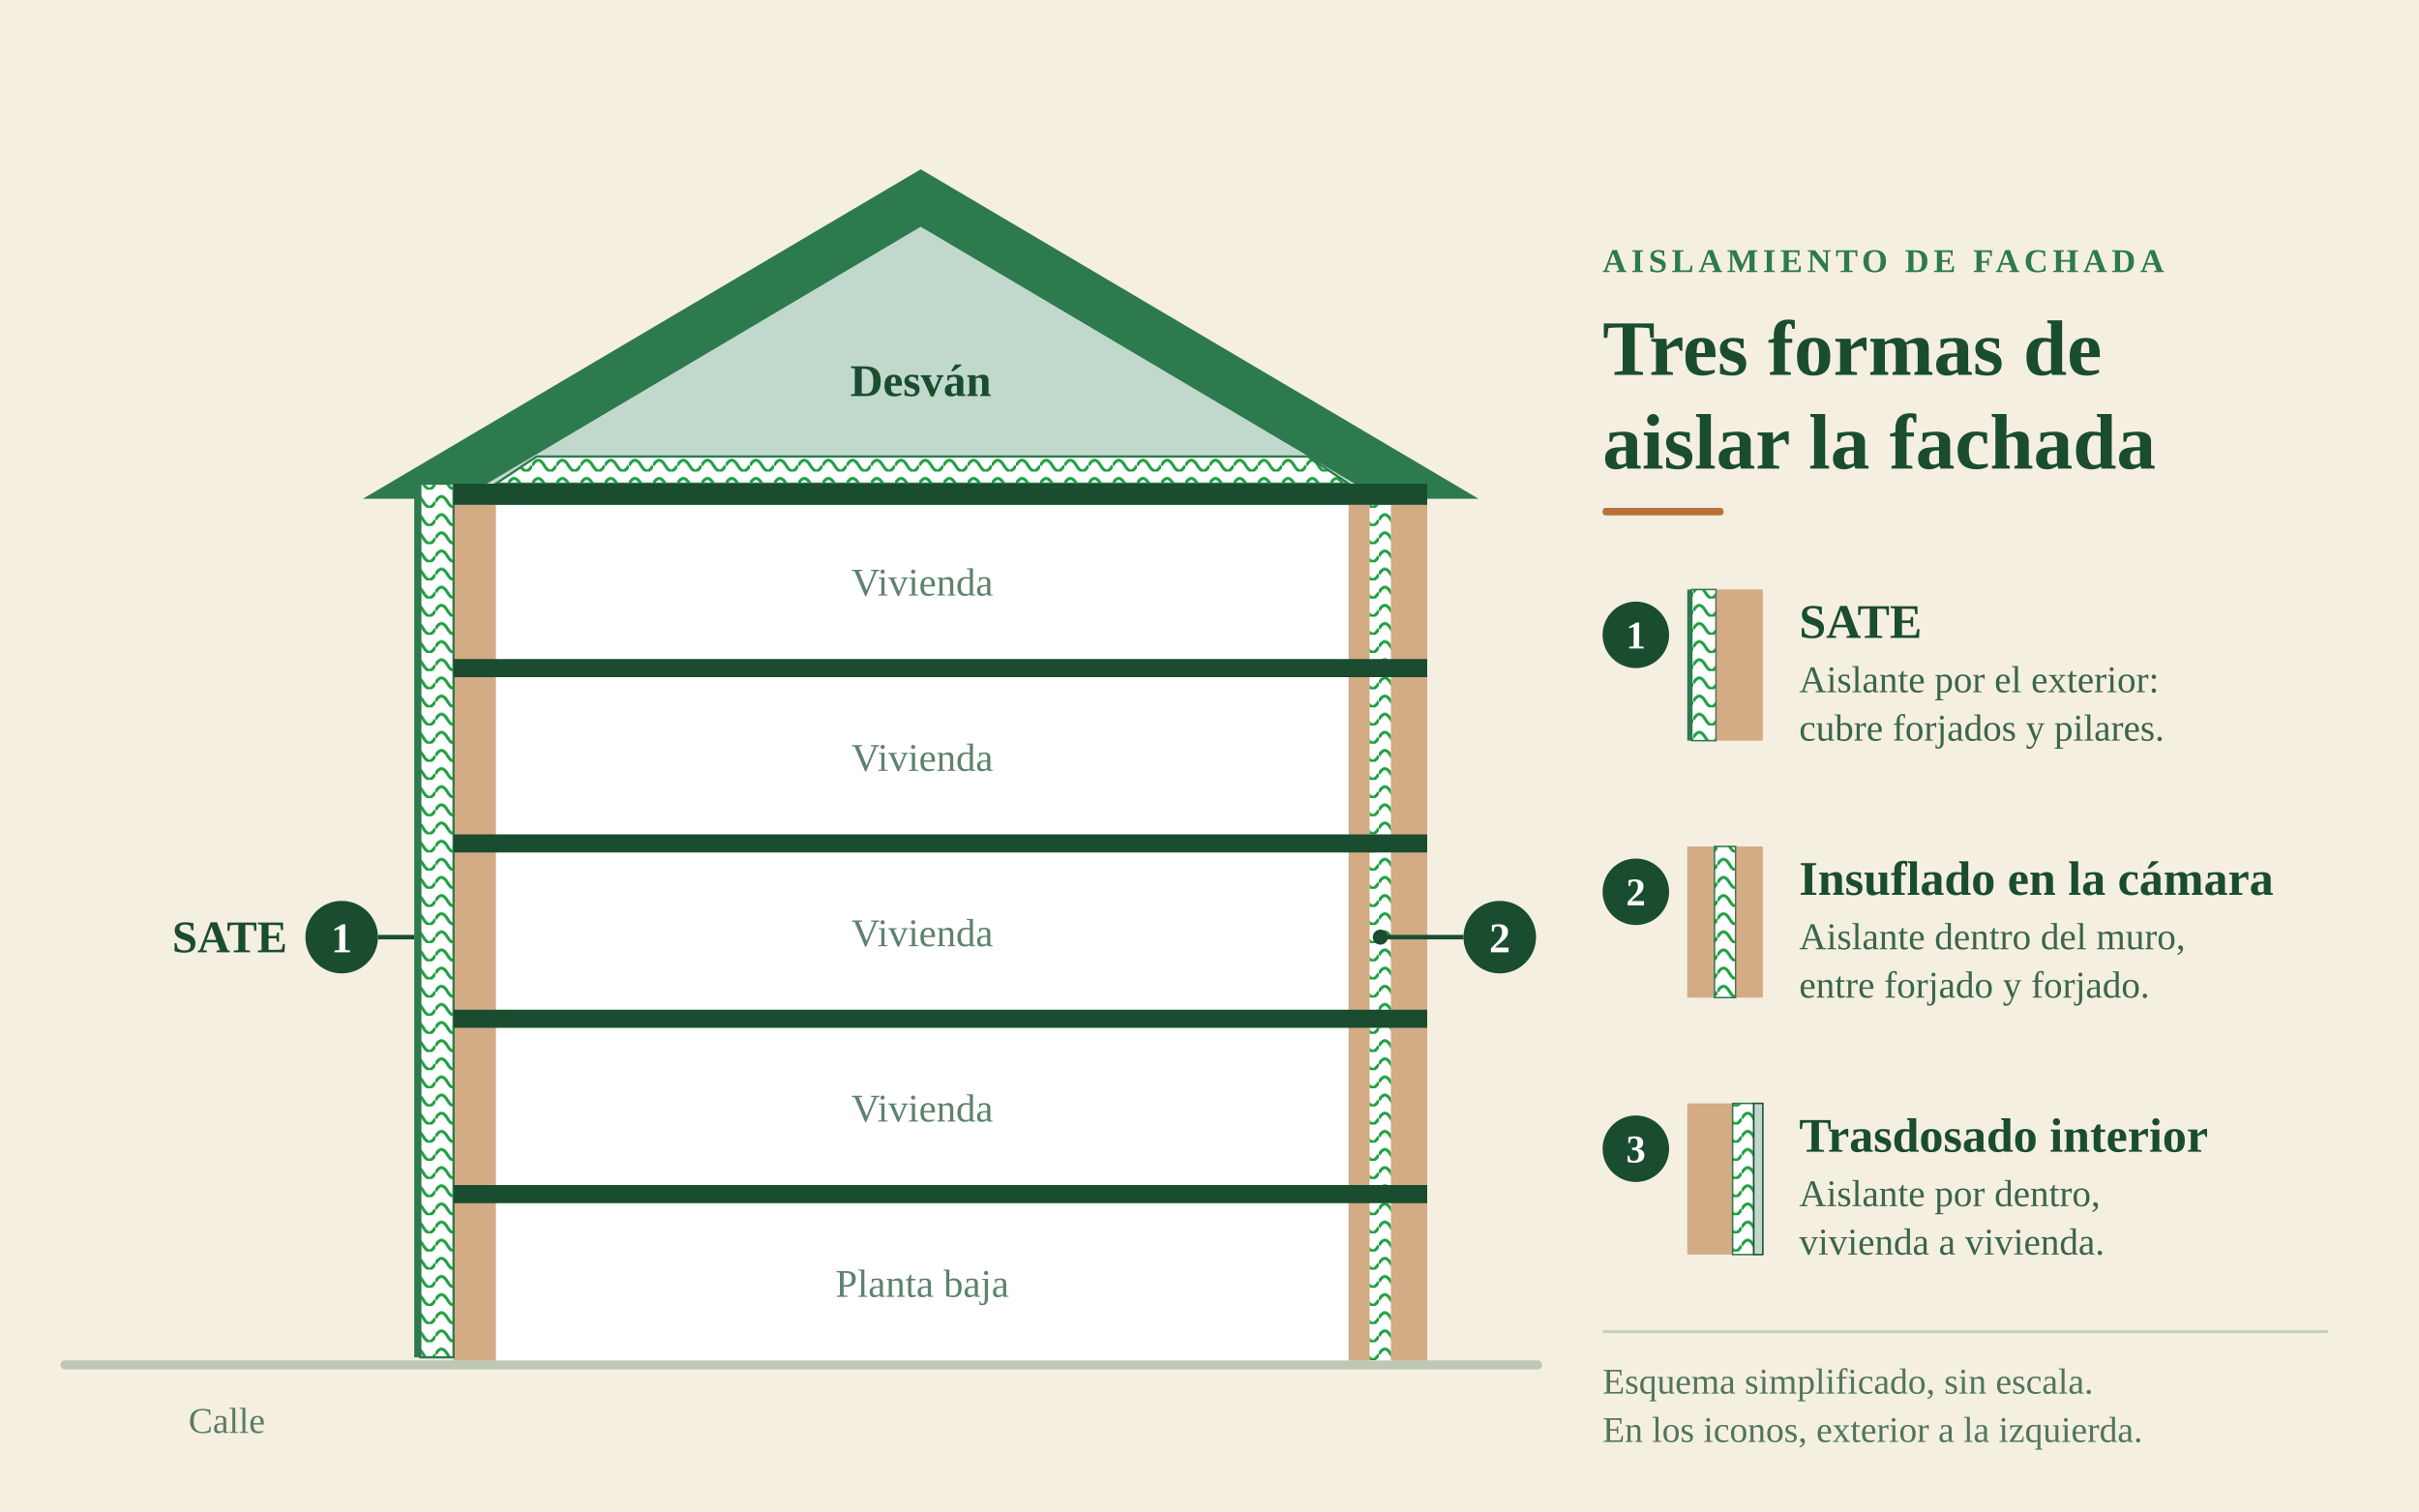
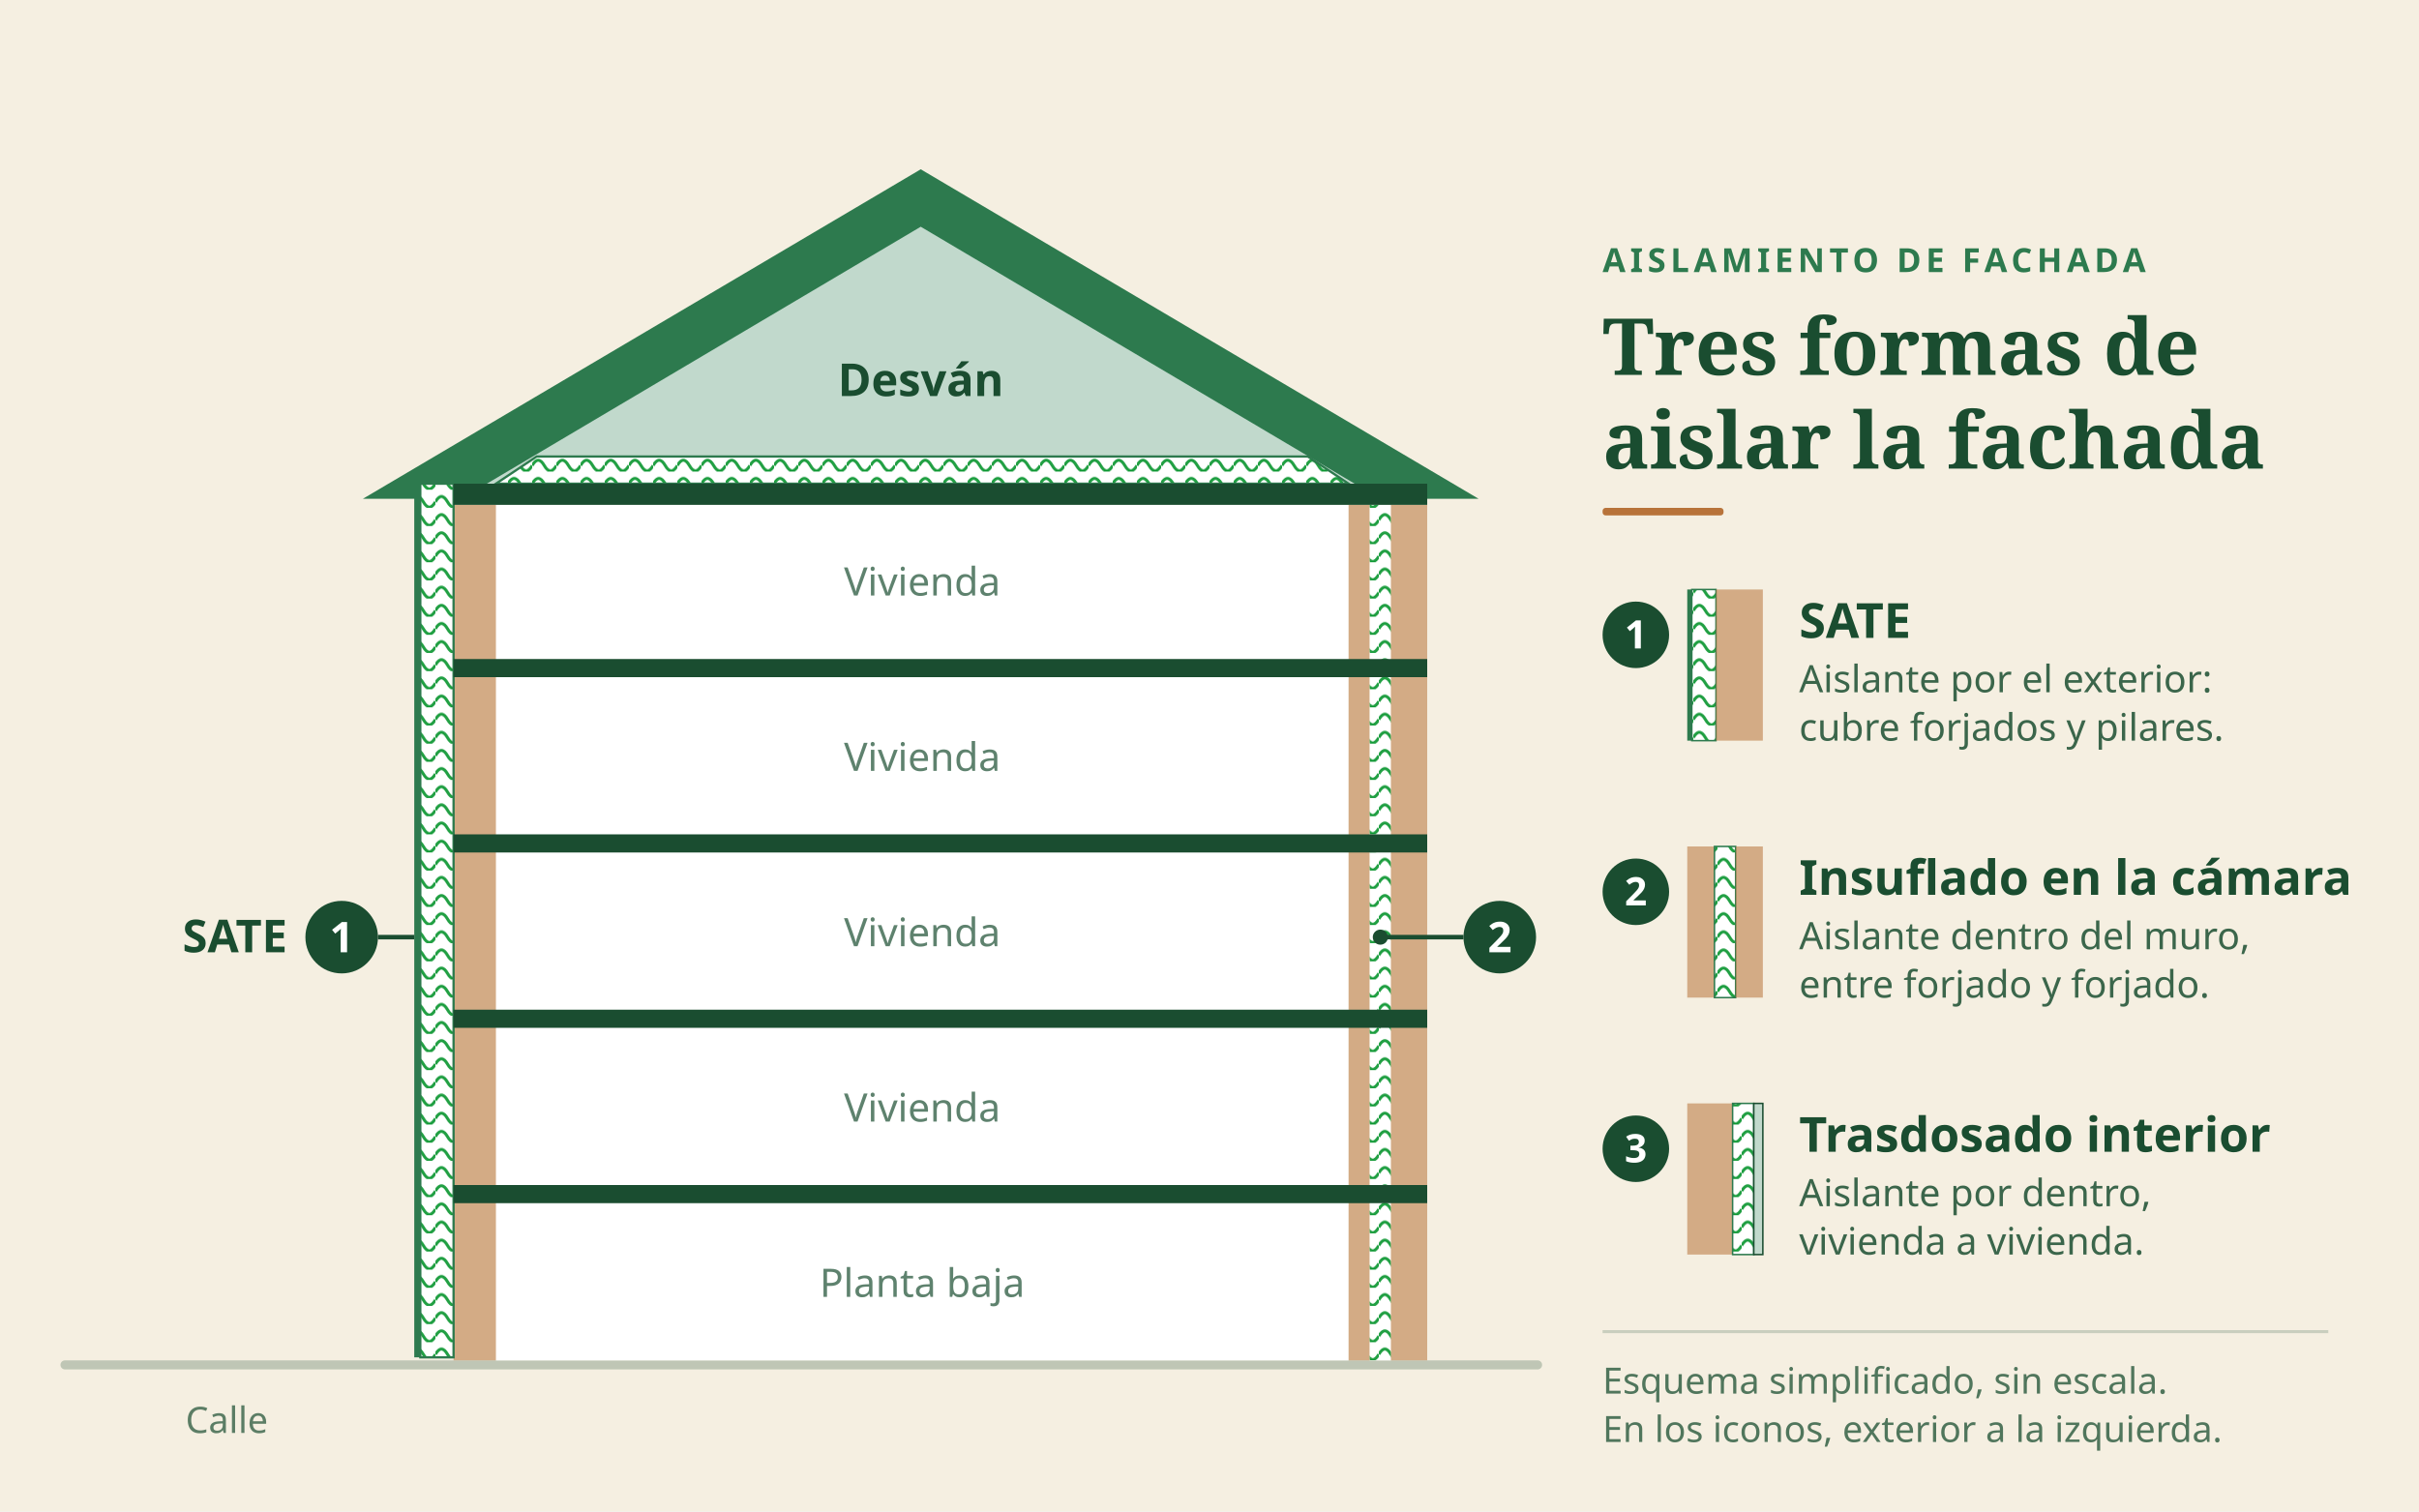
- <svg xmlns="http://www.w3.org/2000/svg" viewBox="0 0 1600 1000" width="1600" height="1000" font-family="Source Sans 3, sans-serif" role="img" aria-labelledby="t d">
+ <svg xmlns="http://www.w3.org/2000/svg" viewBox="0 0 1600 1000" width="1600" height="1000" font-family="'Source Sans 3', sans-serif" role="img" aria-labelledby="t d">
  <defs>
    <pattern id="ins" width="16" height="12" patternUnits="userSpaceOnUse">
      <rect width="16" height="12" fill="#ffffff" />
      <path d="M0,8 q4,-7 8,0 t8,0" fill="none" stroke="#22a044" stroke-width="2" />
    </pattern>
  </defs>
  <rect width="1600" height="1000" fill="#f5efe1" />
  <rect x="40" y="900" width="980" height="6" rx="3" fill="#1a4d30" opacity="0.25" />
  <text x="150" y="948" text-anchor="middle" font-size="24" fill="#1a4d30" opacity="0.7">Calle</text>
  <polygon points="240,330 609,112 978,330" fill="#2d7a4e" />
  <polygon points="322,320 609,150 896,320" fill="#c1d9cc" />
  <polygon points="328,320 892,320 865,302 355,302" fill="url(#ins)" stroke="#2d7a4e" stroke-width="1.5" />
  <text x="609" y="262" text-anchor="middle" font-size="30" font-weight="700" fill="#1a4d30">Desván</text>
  <rect x="328" y="334" width="564" height="566" fill="#ffffff" />
  <rect x="300" y="334" width="28" height="566" fill="#b8733a" fill-opacity="0.55" />
  <rect x="278" y="320" width="22" height="578" fill="url(#ins)" stroke="#2d7a4e" stroke-width="1.5" />
  <rect x="274" y="320" width="4" height="578" fill="#2d7a4e" />
  <rect x="892" y="334" width="14" height="566" fill="#b8733a" fill-opacity="0.55" />
  <rect x="906" y="334" width="14" height="566" fill="url(#ins)" />
  <rect x="920" y="334" width="24" height="566" fill="#b8733a" fill-opacity="0.55" />
  <rect x="300" y="320" width="644" height="14" fill="#1a4d30" />
  <rect x="300" y="436" width="644" height="12" fill="#1a4d30" />
  <rect x="300" y="552" width="644" height="12" fill="#1a4d30" />
  <rect x="300" y="668" width="644" height="12" fill="#1a4d30" />
  <rect x="300" y="784" width="644" height="12" fill="#1a4d30" />
  <text x="610" y="394" text-anchor="middle" font-size="26" fill="#1a4d30" opacity="0.7">Vivienda</text>
  <text x="610" y="510" text-anchor="middle" font-size="26" fill="#1a4d30" opacity="0.7">Vivienda</text>
  <text x="610" y="626" text-anchor="middle" font-size="26" fill="#1a4d30" opacity="0.7">Vivienda</text>
  <text x="610" y="742" text-anchor="middle" font-size="26" fill="#1a4d30" opacity="0.7">Vivienda</text>
  <text x="610" y="858" text-anchor="middle" font-size="26" fill="#1a4d30" opacity="0.7">Planta baja</text>
  <line x1="250" y1="620" x2="274" y2="620" stroke="#1a4d30" stroke-width="3" />
  <circle cx="226" cy="620" r="24" fill="#1a4d30" />
  <text x="226" y="630" text-anchor="middle" font-size="28" font-weight="700" fill="#ffffff">1</text>
  <text x="190" y="630" text-anchor="end" font-size="30" font-weight="700" fill="#1a4d30">SATE</text>
  <line x1="968" y1="620" x2="913" y2="620" stroke="#1a4d30" stroke-width="3" />
  <circle cx="913" cy="620" r="5" fill="#1a4d30" />
  <circle cx="992" cy="620" r="24" fill="#1a4d30" />
  <text x="992" y="630" text-anchor="middle" font-size="28" font-weight="700" fill="#ffffff">2</text>
  <text x="1060" y="180" font-size="22" font-weight="700" letter-spacing="3" fill="#2d7a4e">AISLAMIENTO DE FACHADA</text>
-   <text x="1060" y="248" font-family="Source Serif 4, serif" font-size="52" font-weight="700" fill="#1a4d30">Tres formas de</text>
-   <text x="1060" y="310" font-family="Source Serif 4, serif" font-size="52" font-weight="700" fill="#1a4d30">aislar la fachada</text>
+   <text x="1060" y="248" font-family="'Source Serif 4', serif" font-size="52" font-weight="700" fill="#1a4d30">Tres formas de</text>
+   <text x="1060" y="310" font-family="'Source Serif 4', serif" font-size="52" font-weight="700" fill="#1a4d30">aislar la fachada</text>
  <rect x="1060" y="336" width="80" height="5" rx="2" fill="#b8733a" />
  <circle cx="1082" cy="420" r="22" fill="#1a4d30" />
  <text x="1082" y="429" text-anchor="middle" font-size="26" font-weight="700" fill="#ffffff">1</text>
  <rect x="1116" y="390" width="3" height="100" fill="#2d7a4e" />
  <rect x="1119" y="390" width="16" height="100" fill="url(#ins)" stroke="#2d7a4e" stroke-width="1" />
  <rect x="1135" y="390" width="31" height="100" fill="#b8733a" fill-opacity="0.55" />
  <text x="1190" y="422" font-size="32" font-weight="700" fill="#1a4d30">SATE</text>
  <text x="1190" y="458" font-size="25" fill="#1a4d30" opacity="0.85">Aislante por el exterior:</text>
  <text x="1190" y="490" font-size="25" fill="#1a4d30" opacity="0.85">cubre forjados y pilares.</text>
  <circle cx="1082" cy="590" r="22" fill="#1a4d30" />
  <text x="1082" y="599" text-anchor="middle" font-size="26" font-weight="700" fill="#ffffff">2</text>
  <rect x="1116" y="560" width="18" height="100" fill="#b8733a" fill-opacity="0.55" />
  <rect x="1134" y="560" width="14" height="100" fill="url(#ins)" stroke="#2d7a4e" stroke-width="1" />
  <rect x="1148" y="560" width="18" height="100" fill="#b8733a" fill-opacity="0.55" />
  <text x="1190" y="592" font-size="32" font-weight="700" fill="#1a4d30">Insuflado en la cámara</text>
  <text x="1190" y="628" font-size="25" fill="#1a4d30" opacity="0.85">Aislante dentro del muro,</text>
  <text x="1190" y="660" font-size="25" fill="#1a4d30" opacity="0.85">entre forjado y forjado.</text>
  <circle cx="1082" cy="760" r="22" fill="#1a4d30" />
  <text x="1082" y="769" text-anchor="middle" font-size="26" font-weight="700" fill="#ffffff">3</text>
  <rect x="1116" y="730" width="30" height="100" fill="#b8733a" fill-opacity="0.55" />
  <rect x="1146" y="730" width="14" height="100" fill="url(#ins)" stroke="#2d7a4e" stroke-width="1" />
  <rect x="1160" y="730" width="6" height="100" fill="#c1d9cc" stroke="#1a4d30" stroke-width="1" />
  <text x="1190" y="762" font-size="32" font-weight="700" fill="#1a4d30">Trasdosado interior</text>
  <text x="1190" y="798" font-size="25" fill="#1a4d30" opacity="0.85">Aislante por dentro,</text>
  <text x="1190" y="830" font-size="25" fill="#1a4d30" opacity="0.85">vivienda a vivienda.</text>
  <rect x="1060" y="880" width="480" height="2" fill="#1a4d30" opacity="0.2" />
  <text x="1060" y="922" font-size="24" fill="#1a4d30" opacity="0.75">Esquema simplificado, sin escala.</text>
  <text x="1060" y="954" font-size="24" fill="#1a4d30" opacity="0.75">En los iconos, exterior a la izquierda.</text>
</svg>
